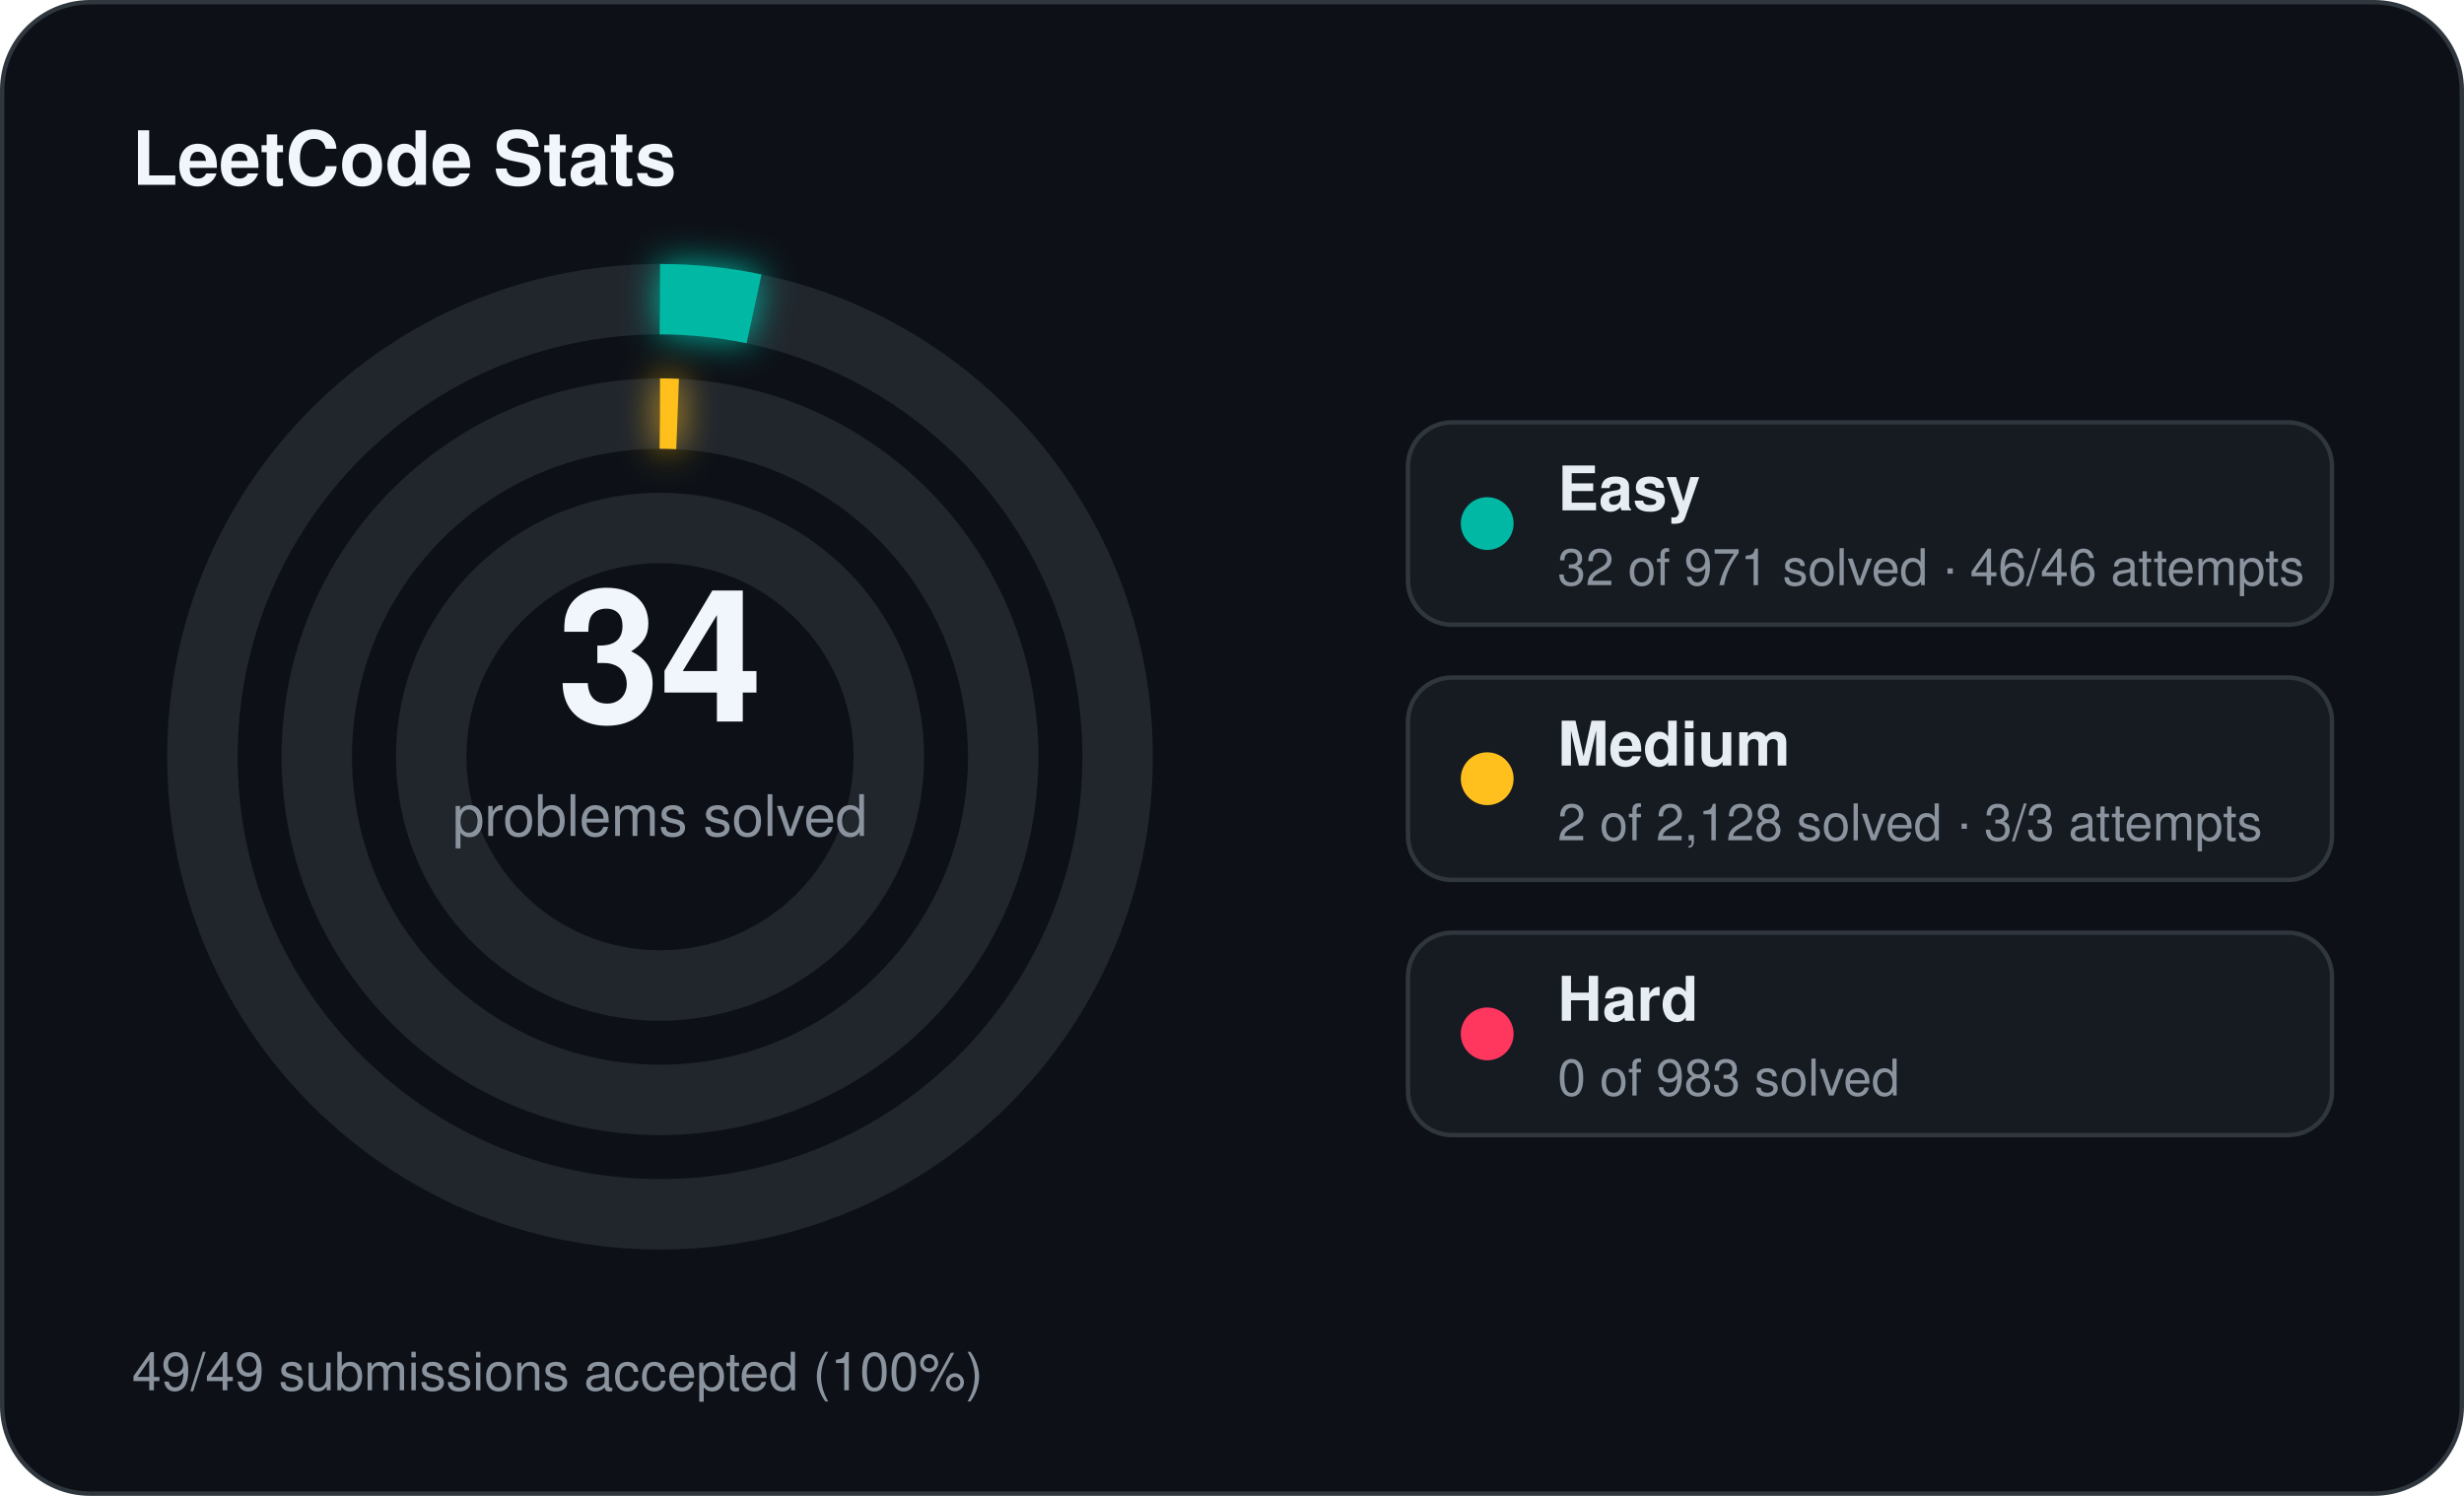
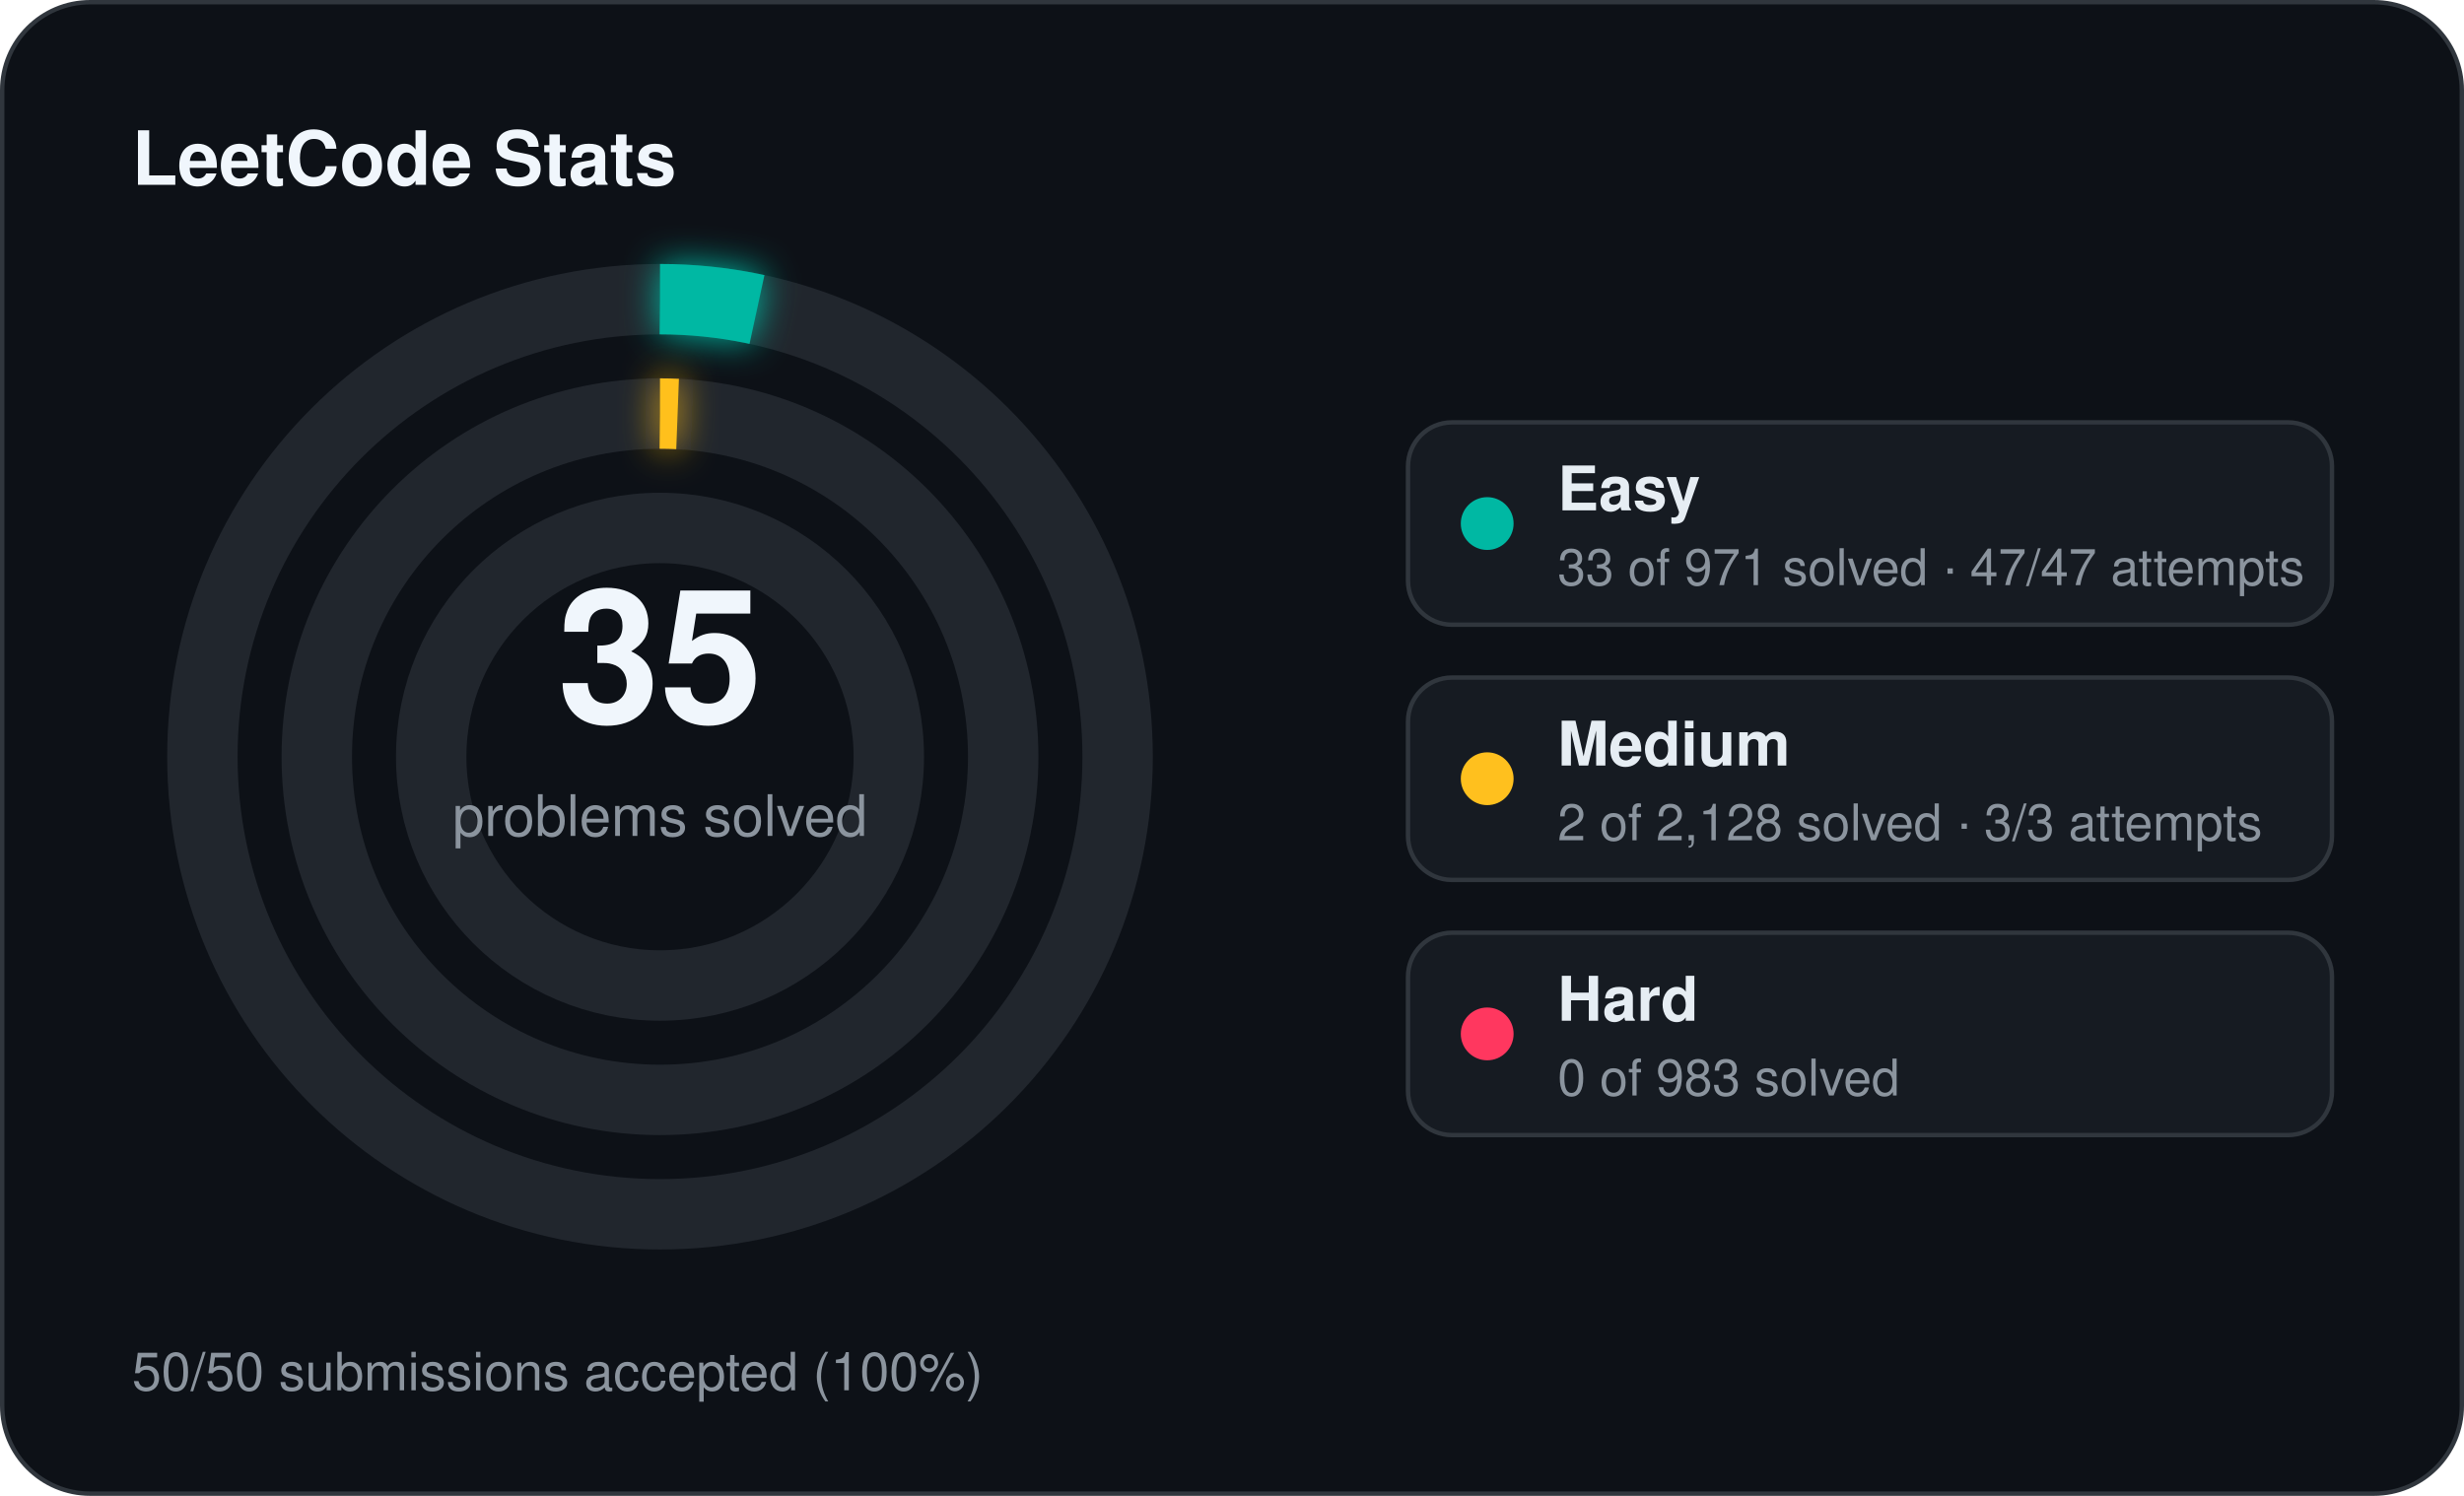
<svg xmlns="http://www.w3.org/2000/svg" width="560" height="340" viewBox="0 0 560 340">
  <defs>
    <filter id="stats-glow" x="-60%" y="-60%" width="220%" height="220%">
      <feGaussianBlur stdDeviation="4" result="blur" />
      <feMerge>
        <feMergeNode in="blur" />
        <feMergeNode in="SourceGraphic" />
      </feMerge>
    </filter>
  </defs>
  <rect x="0.5" y="0.5" width="559" height="339" rx="20" fill="#0d1117" stroke="#30363d" stroke-width="1" />
  <text x="30" y="42" fill="#f0f6fc" font-family="Segoe UI, Helvetica, Arial, sans-serif" font-size="17" font-weight="700">LeetCode Stats</text>
  <circle cx="150" cy="172" r="104" fill="none" stroke="#21262d" stroke-width="16" />
-   <circle cx="150" cy="172" r="104" fill="none" stroke="#00b8a3" stroke-width="16" stroke-linecap="butt" stroke-dasharray="21.53 653.45" transform="rotate(-90 150 172)" filter="url(#stats-glow)" />
+   <circle cx="150" cy="172" r="104" fill="none" stroke="#00b8a3" stroke-width="16" stroke-linecap="butt" stroke-dasharray="22.21 653.45" transform="rotate(-90 150 172)" filter="url(#stats-glow)" />
  <circle cx="150" cy="172" r="78" fill="none" stroke="#21262d" stroke-width="16" />
  <circle cx="150" cy="172" r="78" fill="none" stroke="#ffc01e" stroke-width="16" stroke-linecap="butt" stroke-dasharray="4.00 490.09" transform="rotate(-90 150 172)" filter="url(#stats-glow)" />
  <circle cx="150" cy="172" r="52" fill="none" stroke="#21262d" stroke-width="16" />
-   <text x="150" y="164" text-anchor="middle" fill="#f0f6fc" font-family="Segoe UI, Helvetica, Arial, sans-serif" font-size="42" font-weight="700">34</text>
+   <text x="150" y="164" text-anchor="middle" fill="#f0f6fc" font-family="Segoe UI, Helvetica, Arial, sans-serif" font-size="42" font-weight="700">35</text>
  <text x="150" y="190" text-anchor="middle" fill="#8b949e" font-family="Segoe UI, Helvetica, Arial, sans-serif" font-size="13">problems solved</text>
  <rect x="320" y="96" width="210" height="46" rx="10" fill="#161b22" stroke="#30363d" stroke-width="1" />
  <circle cx="338" cy="119" r="6" fill="#00b8a3" />
  <text x="354" y="116" fill="#e6edf3" font-family="Segoe UI, Helvetica, Arial, sans-serif" font-size="14" font-weight="600">Easy</text>
-   <text x="354" y="133" fill="#8b949e" font-family="Segoe UI, Helvetica, Arial, sans-serif" font-size="11.5">32 of 971 solved · 46/46 attempts</text>
+   <text x="354" y="133" fill="#8b949e" font-family="Segoe UI, Helvetica, Arial, sans-serif" font-size="11.5">33 of 971 solved · 47/47 attempts</text>
  <rect x="320" y="154" width="210" height="46" rx="10" fill="#161b22" stroke="#30363d" stroke-width="1" />
  <circle cx="338" cy="177" r="6" fill="#ffc01e" />
  <text x="354" y="174" fill="#e6edf3" font-family="Segoe UI, Helvetica, Arial, sans-serif" font-size="14" font-weight="600">Medium</text>
  <text x="354" y="191" fill="#8b949e" font-family="Segoe UI, Helvetica, Arial, sans-serif" font-size="11.5">2 of 2,128 solved · 3/3 attempts</text>
  <rect x="320" y="212" width="210" height="46" rx="10" fill="#161b22" stroke="#30363d" stroke-width="1" />
  <circle cx="338" cy="235" r="6" fill="#ff375f" />
  <text x="354" y="232" fill="#e6edf3" font-family="Segoe UI, Helvetica, Arial, sans-serif" font-size="14" font-weight="600">Hard</text>
  <text x="354" y="249" fill="#8b949e" font-family="Segoe UI, Helvetica, Arial, sans-serif" font-size="11.5">0 of 983 solved</text>
-   <text x="30" y="316" fill="#8b949e" font-family="Segoe UI, Helvetica, Arial, sans-serif" font-size="12">49/49 submissions accepted (100%)</text>
+   <text x="30" y="316" fill="#8b949e" font-family="Segoe UI, Helvetica, Arial, sans-serif" font-size="12">50/50 submissions accepted (100%)</text>
</svg>
